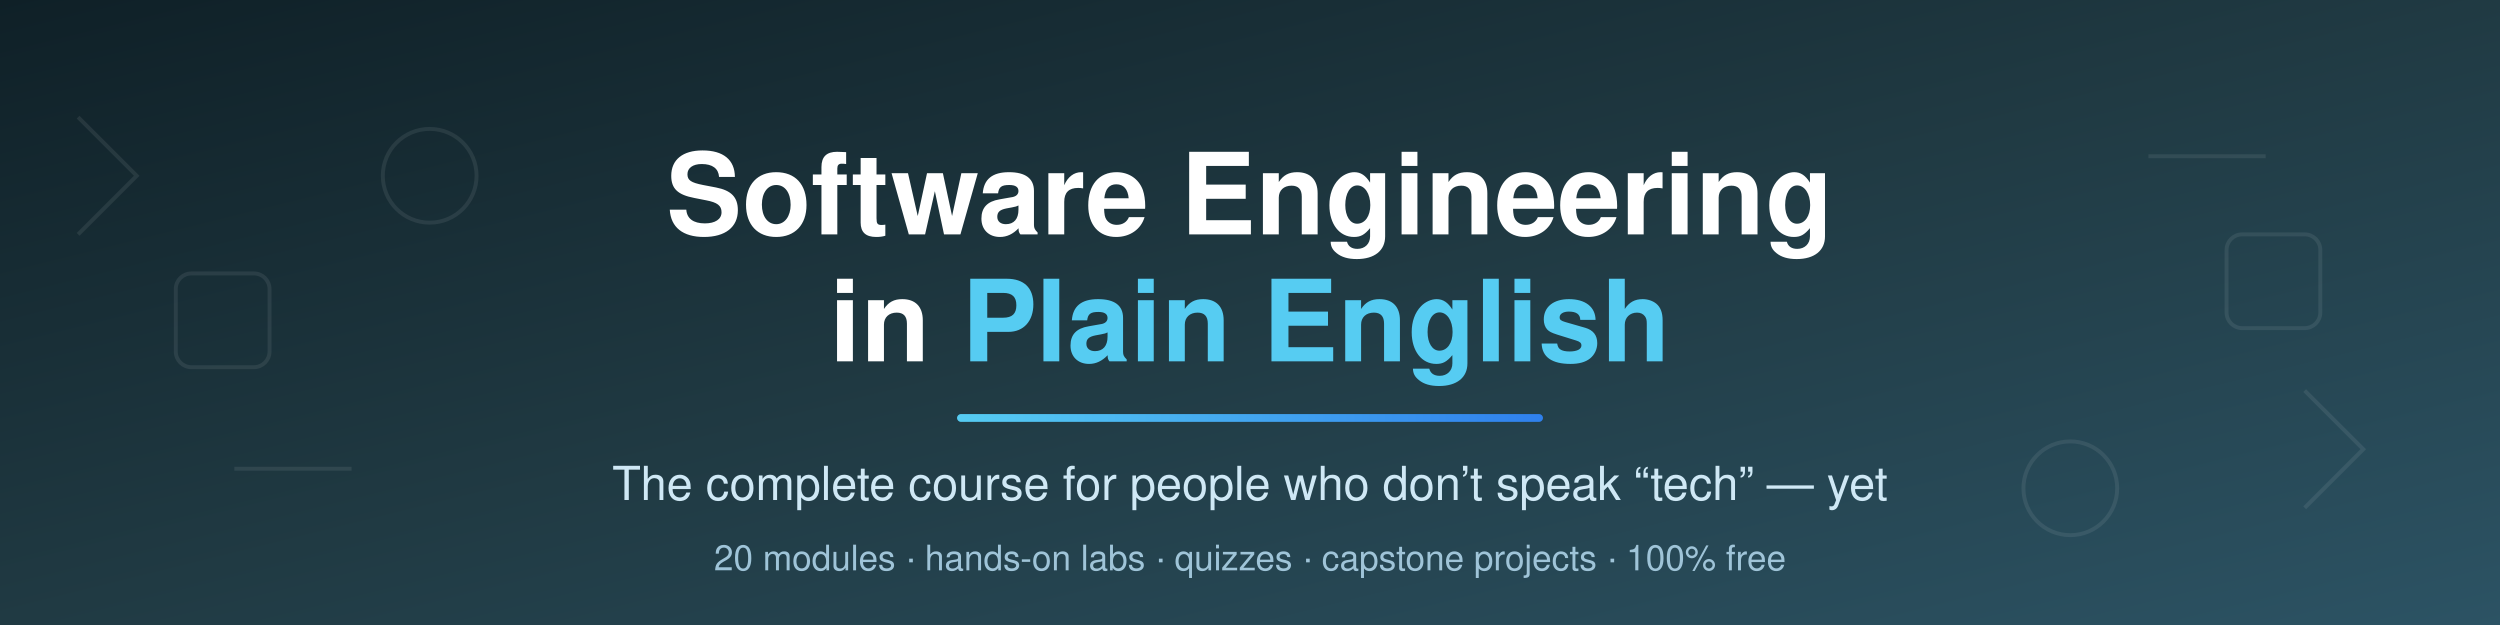
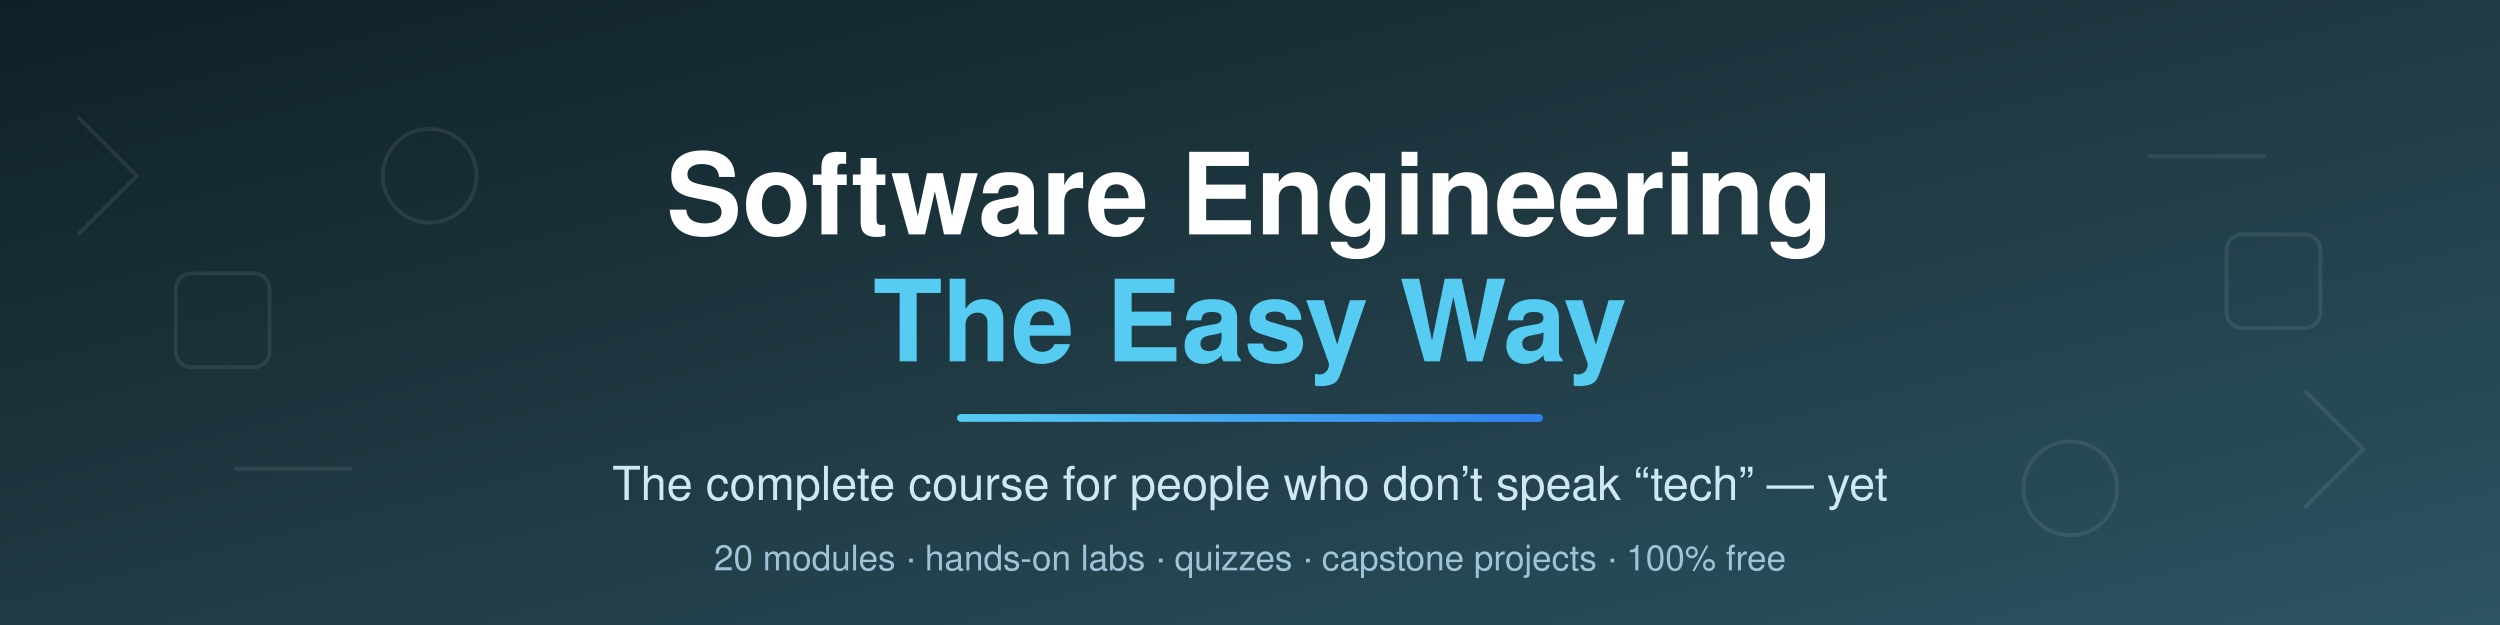
- <svg xmlns="http://www.w3.org/2000/svg" width="1280" height="320" viewBox="0 0 1280 320" role="img" aria-label="Software Engineering in English — the complete course for non-technical people">
+ <svg xmlns="http://www.w3.org/2000/svg" width="1280" height="320" viewBox="0 0 1280 320" role="img" aria-label="Software Engineering — The Easy Way — the complete course for non-technical people">
  <defs>
    <linearGradient id="bg" x1="0%" y1="0%" x2="100%" y2="100%">
      <stop offset="0%" stop-color="#0f2027" />
      <stop offset="50%" stop-color="#203a43" />
      <stop offset="100%" stop-color="#2c5364" />
    </linearGradient>
    <linearGradient id="accent" x1="0%" y1="0%" x2="100%" y2="0%">
      <stop offset="0%" stop-color="#56ccf2" />
      <stop offset="100%" stop-color="#2f80ed" />
    </linearGradient>
  </defs>
  <rect width="1280" height="320" fill="url(#bg)" />
  <g opacity="0.08" fill="none" stroke="#ffffff" stroke-width="2">
    <path d="M40 60 l30 30 -30 30" />
    <path d="M1180 200 l30 30 -30 30" />
    <path d="M120 240 h60" />
    <path d="M1100 80 h60" />
    <circle cx="220" cy="90" r="24" />
    <circle cx="1060" cy="250" r="24" />
    <rect x="90" y="140" width="48" height="48" rx="8" />
    <rect x="1140" y="120" width="48" height="48" rx="8" />
  </g>
  <text x="640" y="120" text-anchor="middle" font-family="Segoe UI, Helvetica, Arial, sans-serif" font-size="58" font-weight="700" fill="#ffffff">Software Engineering</text>
-   <text x="640" y="185" text-anchor="middle" font-family="Segoe UI, Helvetica, Arial, sans-serif" font-size="58" font-weight="700" fill="#ffffff">in <tspan fill="#56ccf2">Plain English</tspan>
+   <text x="640" y="185" text-anchor="middle" font-family="Segoe UI, Helvetica, Arial, sans-serif" font-size="58" font-weight="700" fill="#ffffff">
+     <tspan fill="#56ccf2">The Easy Way</tspan>
  </text>
  <rect x="490" y="212" width="300" height="4" rx="2" fill="url(#accent)" />
  <text x="640" y="256" text-anchor="middle" font-family="Segoe UI, Helvetica, Arial, sans-serif" font-size="24" fill="#cfe8f5">The complete course for people who don’t speak “tech” — yet</text>
  <text x="640" y="292" text-anchor="middle" font-family="Segoe UI, Helvetica, Arial, sans-serif" font-size="18" fill="#9fc4d8">20 modules · hands-on labs · quizzes · capstone projects · 100% free</text>
</svg>
